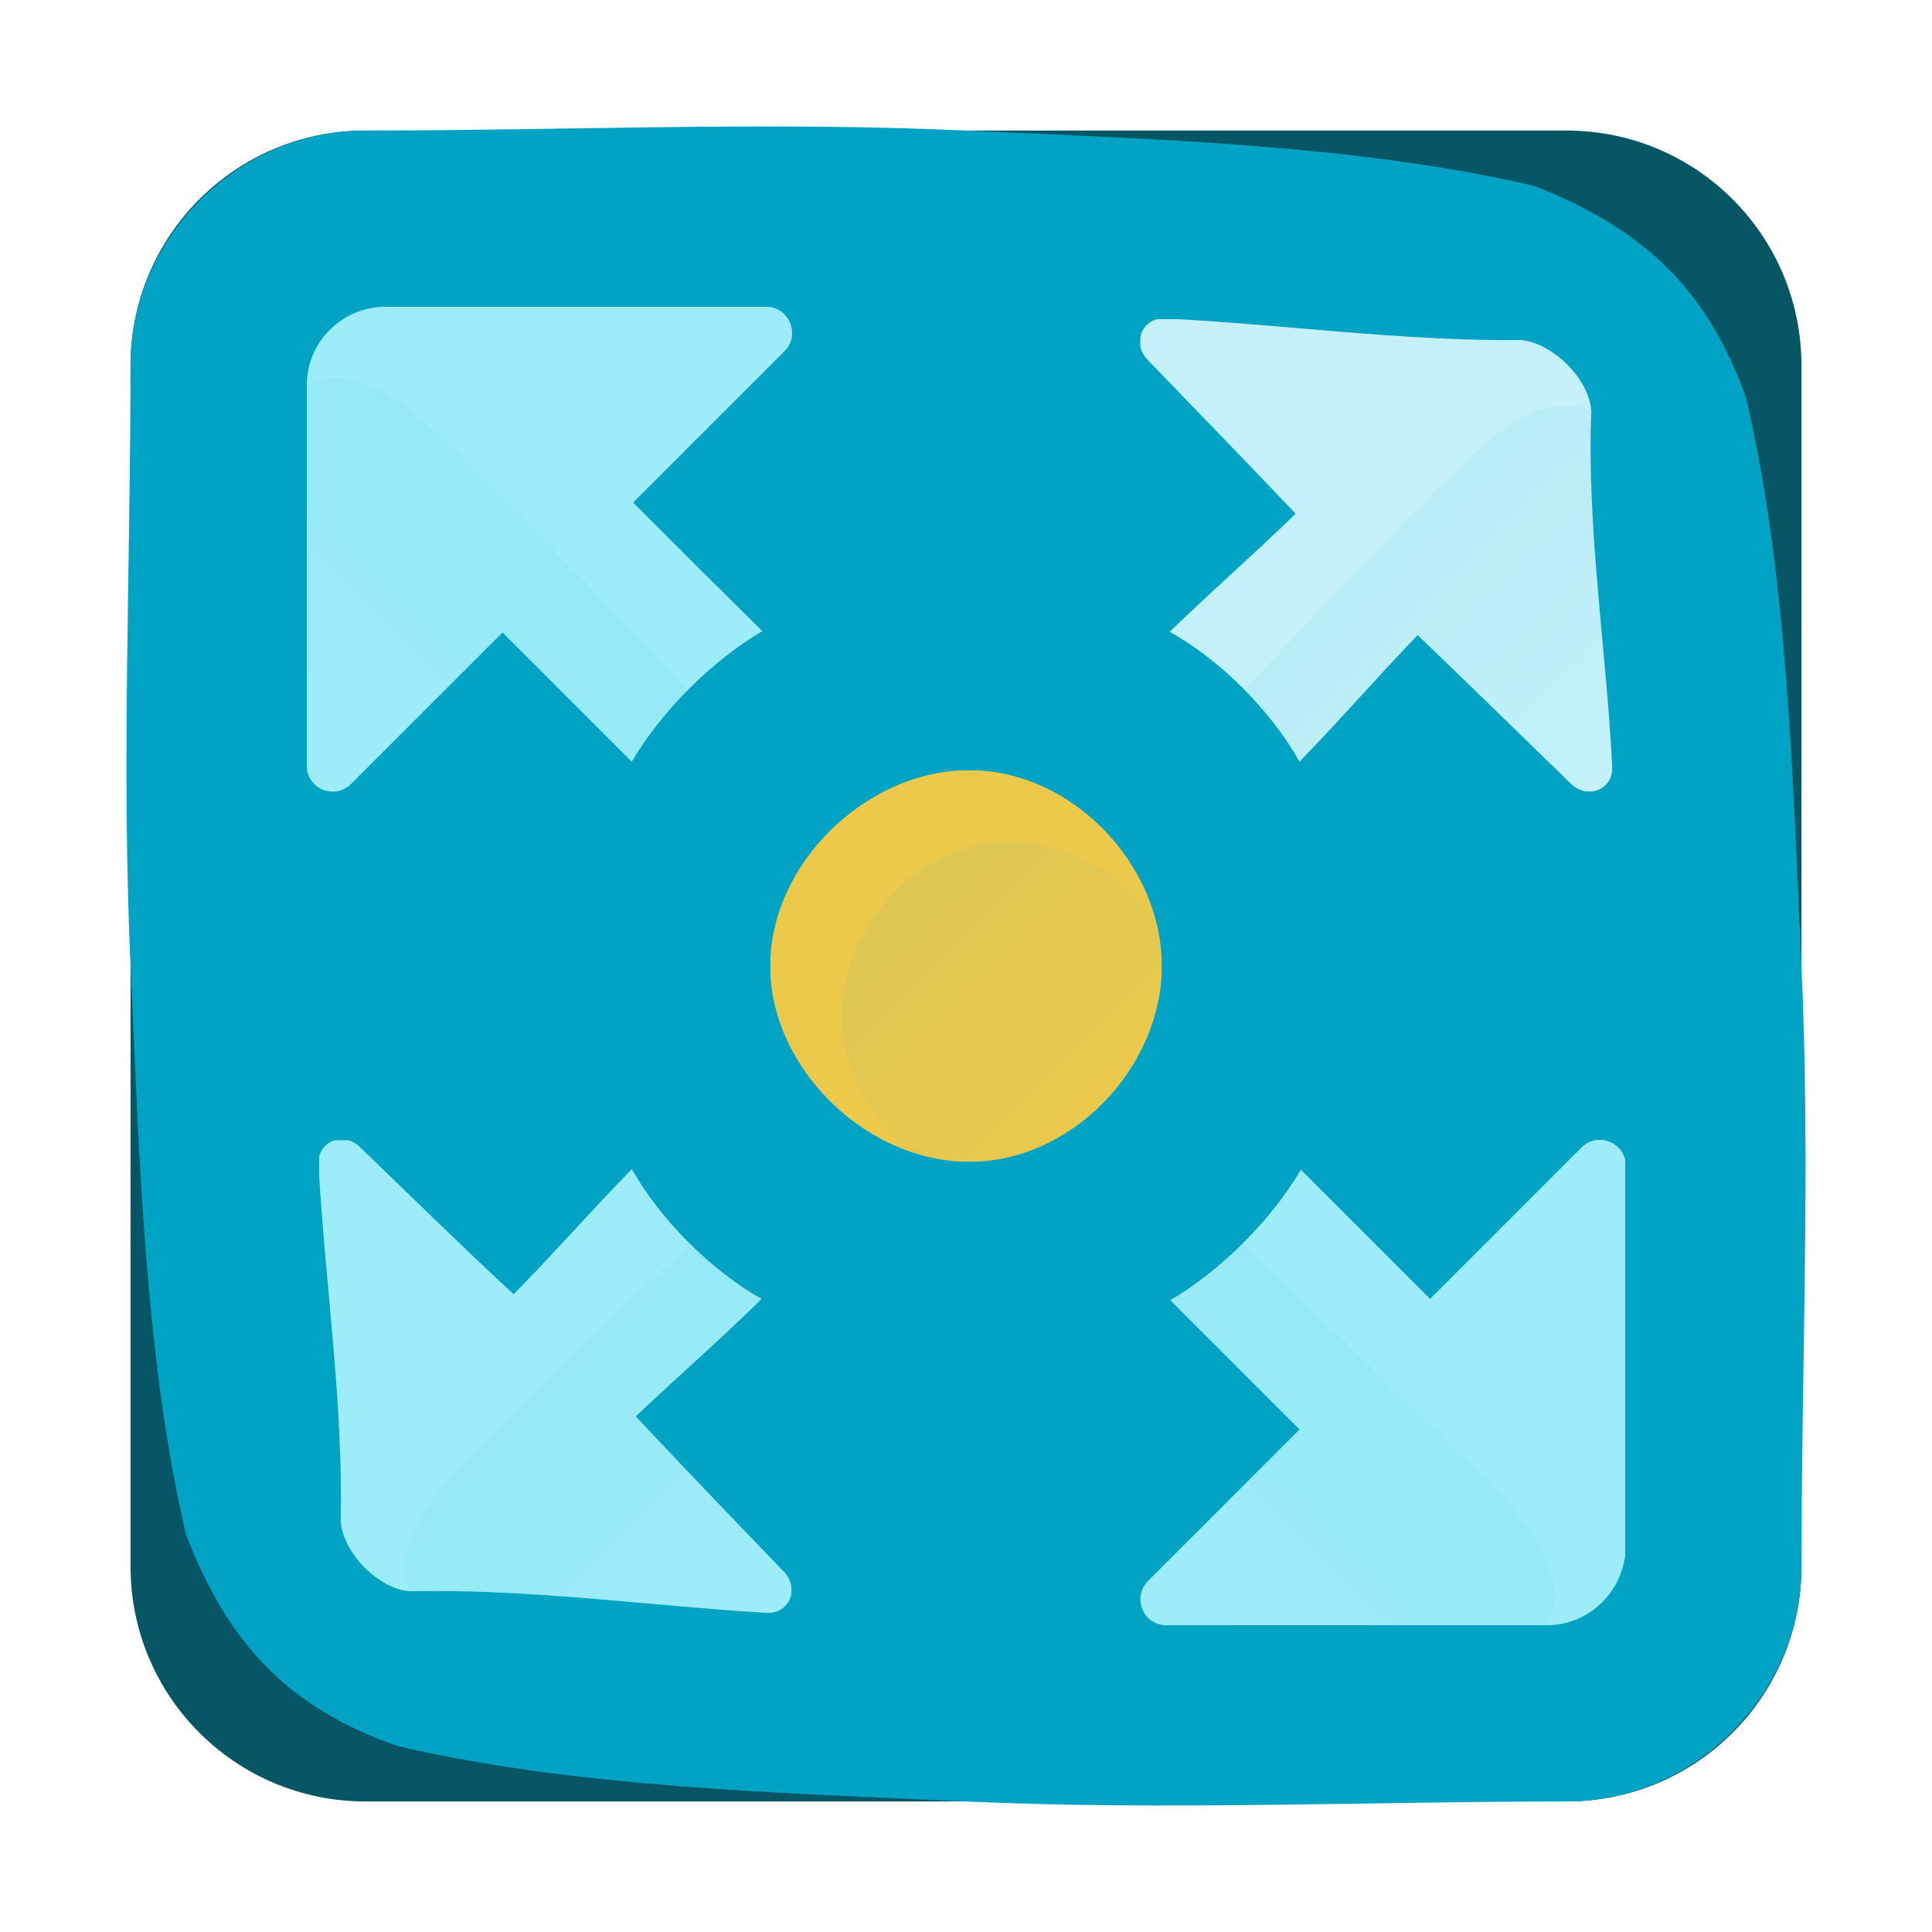
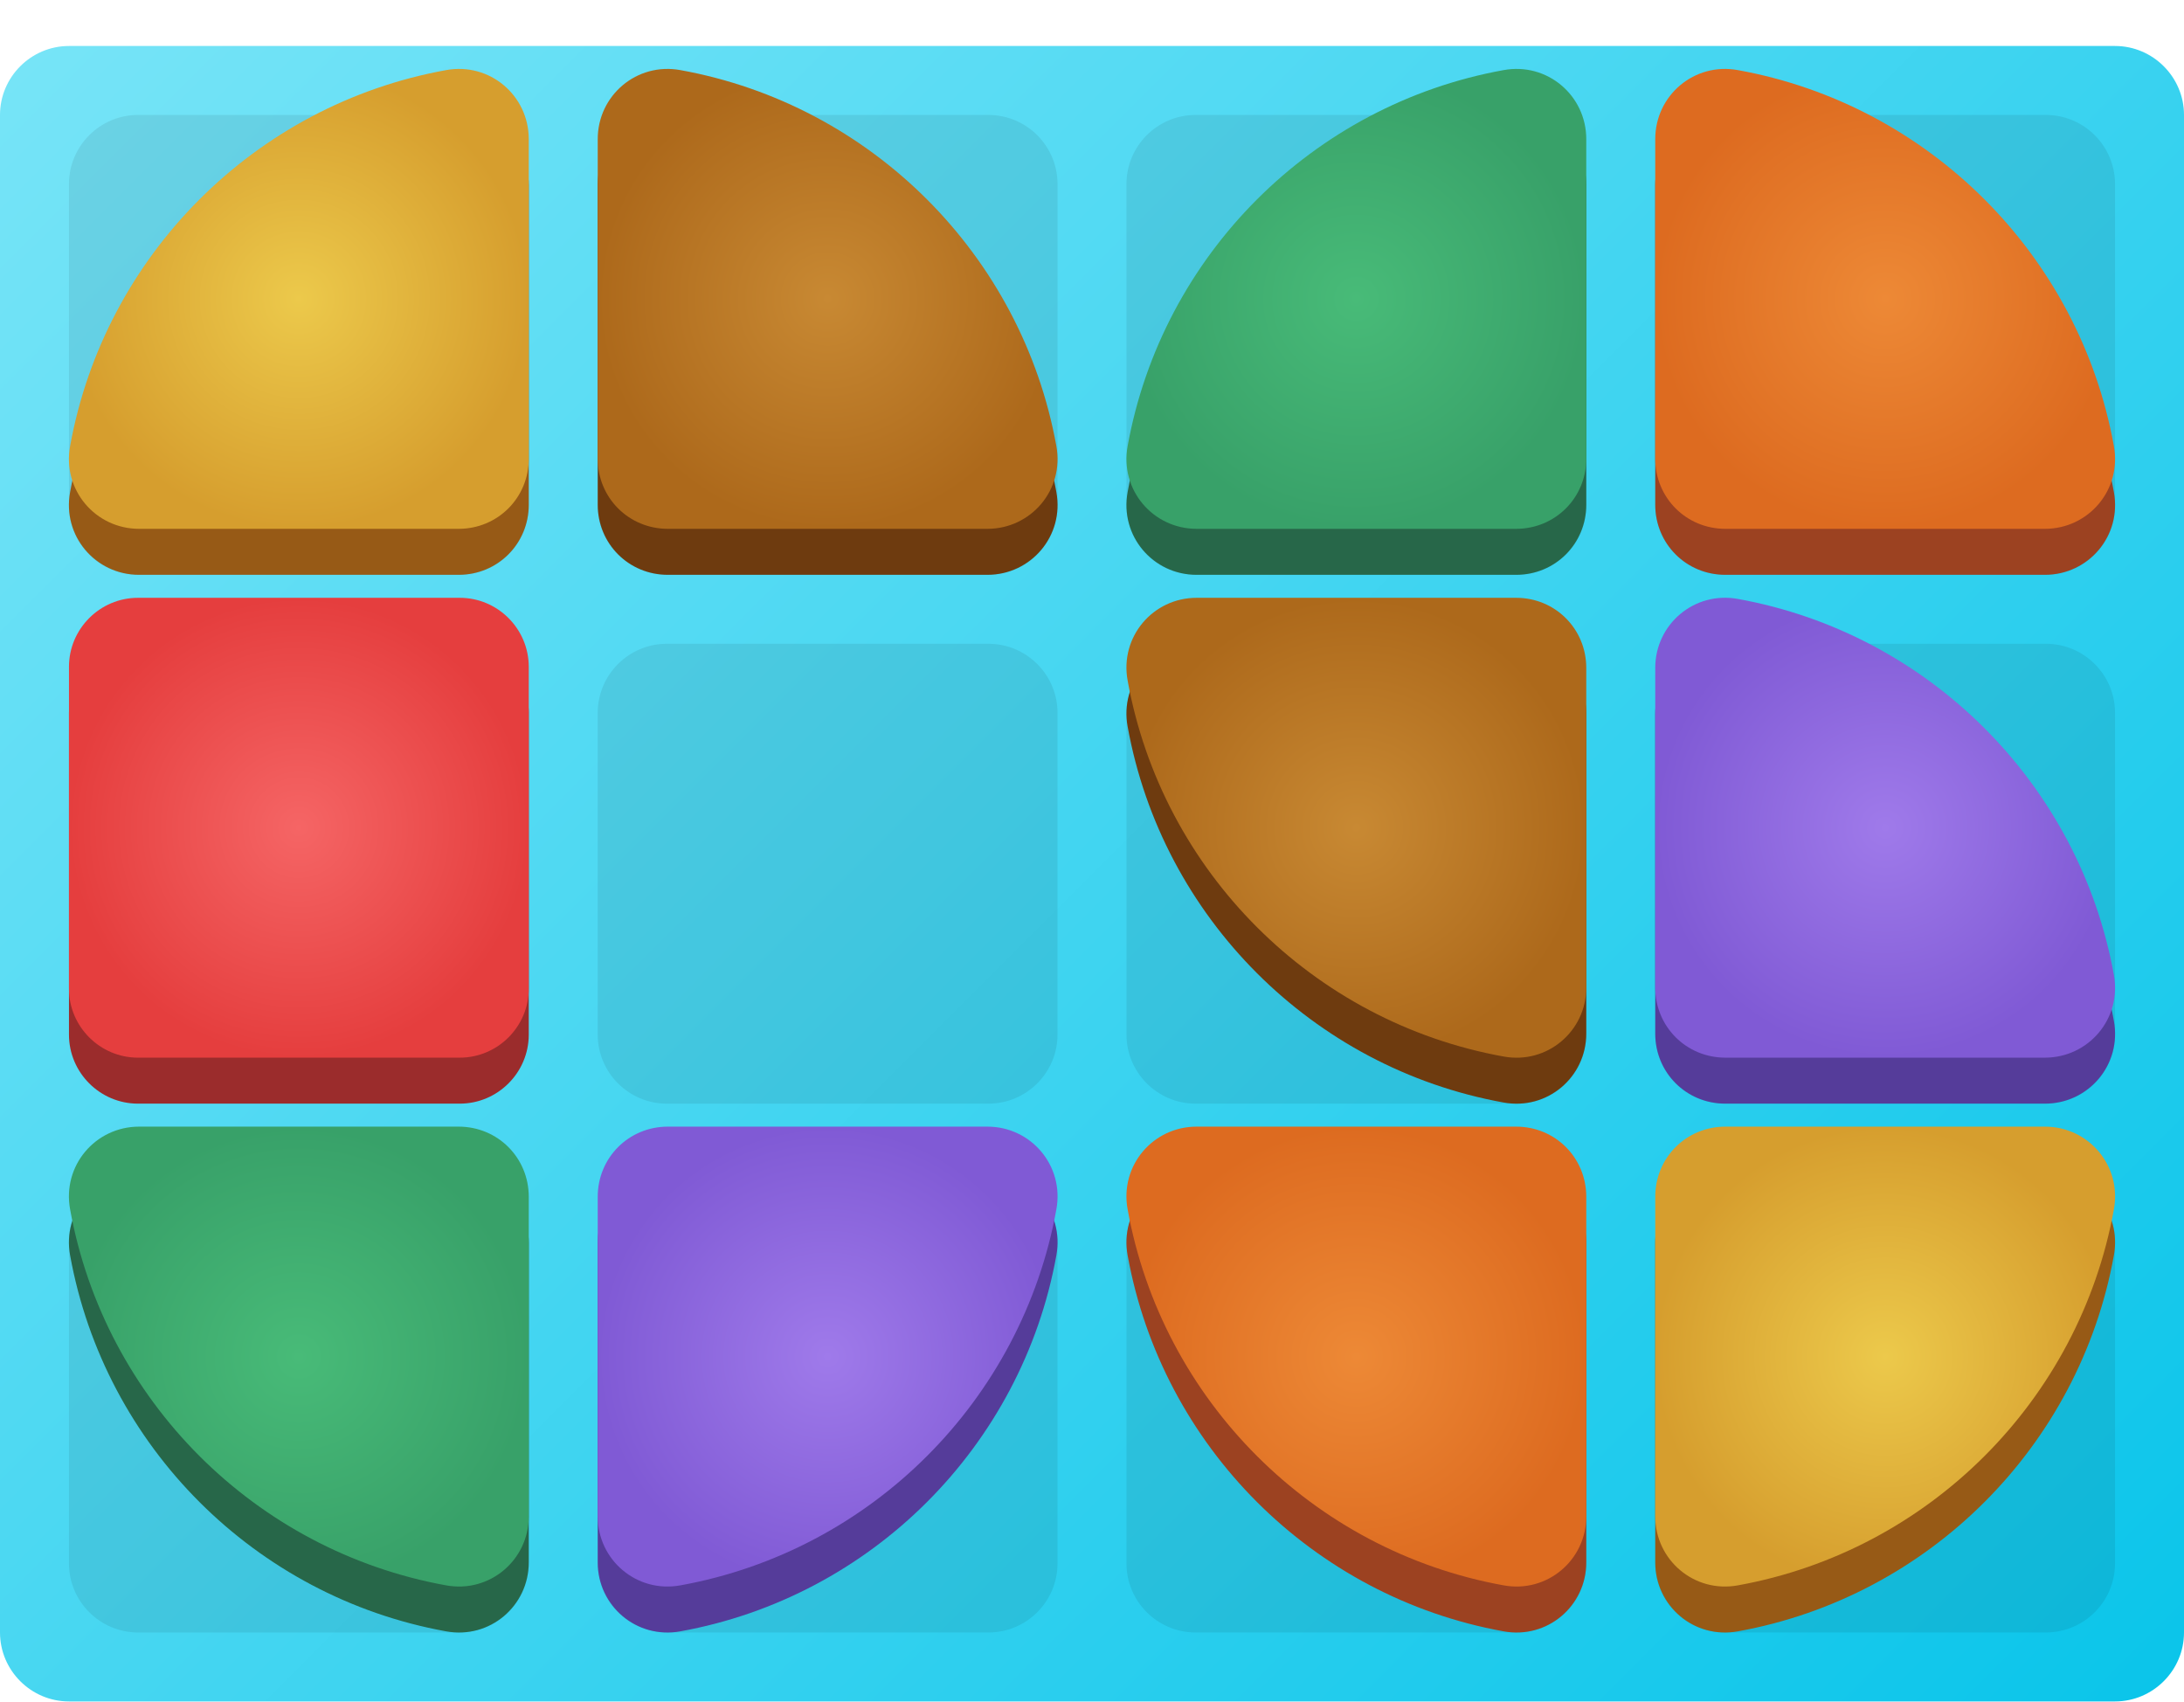
- <svg xmlns="http://www.w3.org/2000/svg" version="1.1" id="Layer_1" x="0px" y="0px" viewBox="0 0 296 296" style="enable-background:new 0 0 296 296;" xml:space="preserve">
+ <svg xmlns="http://www.w3.org/2000/svg" version="1.1" id="Layer_1" x="0px" y="0px" viewBox="0 0 190 148" style="enable-background:new 0 0 190 148;" xml:space="preserve">
  <style type="text/css">
- 	.st0{fill:#065666;}
- 	.st1{fill:#FF0000;}
- 	.st2{fill:#00A3C4;}
- 	.st3{filter:url(#Adobe_OpacityMaskFilter);}
- 	.st4{opacity:0.25;fill:url(#SVGID_00000119835806447093322590000011224932863079967893_);}
- 	.st5{mask:url(#SVGID_1_);fill:#ECC94B;}
- 	.st6{filter:url(#Adobe_OpacityMaskFilter_00000008832195033384221330000001327701261738946720_);}
- 	.st7{opacity:0.5;fill:url(#SVGID_00000016050641694370649130000014405120950421032600_);}
- 	.st8{mask:url(#SVGID_00000031173474395232214230000011165148089622679728_);fill:#9DECF9;}
- 	.st9{filter:url(#Adobe_OpacityMaskFilter_00000032634591379352221550000013317340820890731699_);}
- 	.st10{opacity:0.5;fill:url(#SVGID_00000065771339059270842630000002956739119220768651_);}
- 	.st11{mask:url(#SVGID_00000074416167543054983320000009209276570176739979_);fill:#9DECF9;}
- 	.st12{filter:url(#Adobe_OpacityMaskFilter_00000140732373264176767660000013895324078686809272_);}
- 	.st13{opacity:0.5;fill:url(#SVGID_00000067210001690076954590000011523116986363296936_);}
- 	.st14{mask:url(#SVGID_00000123434301194264166910000017614967887431011217_);fill:#C4F1F9;}
- 	.st15{filter:url(#Adobe_OpacityMaskFilter_00000152967451940180524940000003322962995625865919_);}
- 	.st16{opacity:0.5;fill:url(#SVGID_00000116207114496653895430000010171350519107226259_);}
- 	.st17{mask:url(#SVGID_00000042003005532601780570000015599685922761039747_);fill:#9DECF9;}
- 	.st18{filter:url(#Adobe_OpacityMaskFilter_00000140726949124044028410000011185912678878175382_);}
- 	.st19{opacity:0.25;fill:url(#SVGID_00000121240107922138959370000006805337311373801395_);}
- 	.st20{mask:url(#SVGID_00000136412053649674389230000003879849859703470976_);fill:#ECC94B;}
- 	.st21{filter:url(#Adobe_OpacityMaskFilter_00000070822704831566109960000002853146127035185031_);}
- 	.st22{opacity:0.5;fill:url(#SVGID_00000065787032200055849750000011291593218209411000_);}
- 	.st23{mask:url(#SVGID_00000152986491831770191560000009425602079112598457_);fill:#9DECF9;}
- 	.st24{filter:url(#Adobe_OpacityMaskFilter_00000070841167670923661930000012854198933292660382_);}
- 	.st25{opacity:0.5;fill:url(#SVGID_00000058577291461877390730000006670434243113048961_);}
- 	.st26{mask:url(#SVGID_00000070815658263565718960000001106684130257572776_);fill:#9DECF9;}
- 	.st27{filter:url(#Adobe_OpacityMaskFilter_00000165207494346958887520000008944118370379285917_);}
- 	.st28{opacity:0.5;fill:url(#SVGID_00000079485014991900640700000010731364092471219850_);}
- 	.st29{mask:url(#SVGID_00000038377524816100049920000001431696092390672301_);fill:#C4F1F9;}
- 	.st30{filter:url(#Adobe_OpacityMaskFilter_00000006692623884244332780000003311364922685141141_);}
- 	.st31{opacity:0.5;fill:url(#SVGID_00000159451993688027678210000009763050485479312282_);}
- 	.st32{mask:url(#SVGID_00000173851385537109152610000000061435495124786565_);fill:#9DECF9;}
+ 	.st0{fill:url(#SVGID_1_);}
+ 	.st1{opacity:7.500000e-02;}
+ 	.st2{fill:#6E3B0F;}
+ 	.st3{fill:#975A16;}
+ 	.st4{fill:#553C9A;}
+ 	.st5{fill:#276749;}
+ 	.st6{fill:#9C4221;}
+ 	.st7{fill:#9B2C2C;}
+ 	.st8{fill:url(#SVGID_00000051384603378568098810000009166758621814947718_);}
+ 	.st9{fill:url(#SVGID_00000171678807809332613240000002608928850531856561_);}
+ 	.st10{fill:url(#SVGID_00000135666312268480744370000001621436119318557611_);}
+ 	.st11{fill:url(#SVGID_00000145761019446434627550000012086809612750810038_);}
+ 	.st12{fill:url(#SVGID_00000165206283724482062920000012225950754625772724_);}
+ 	.st13{fill:url(#SVGID_00000090259241763158771140000000823879850344412549_);}
+ 	.st14{fill:url(#SVGID_00000057108542931470280030000013953290598617206923_);}
+ 	.st15{fill:url(#SVGID_00000148638822898125531670000017051129274386425489_);}
+ 	.st16{fill:url(#SVGID_00000147181806710487833060000000010281181915297928_);}
+ 	.st17{fill:url(#SVGID_00000105419263040064057010000000318267799672209065_);}
+ 	.st18{fill:url(#SVGID_00000008861230389755062140000008766025263299167108_);}
</style>
-   <path class="st0" d="M240,20H56c-19.9,0-36,16.1-36,36v184c0,19.9,16.1,36,36,36h184c19.9,0,36-16.1,36-36V56  C276,36.1,259.9,20,240,20z" />
-   <g>
-     <g>
-       <path class="st2" d="M235.1,28.5C207.9,22.1,176,21.3,148,20c-30.5-1.4-61.5,0-92,0c-19.6,0-36,16.4-36,36c0,30.5-1.4,61.5,0,92    c1.3,28,2.1,59.9,8.5,87.1c6.4,16.6,15.5,26.5,32.4,32.4c27.2,6.4,59.1,7.2,87.1,8.5c30.5,1.4,61.5,0,92,0c19.6,0,36-16.4,36-36    c0-30.5,1.4-61.5,0-92c-1.3-28-2.1-59.9-8.5-87.1C261.5,44.1,251.6,35,235.1,28.5z" />
-       <defs>
-         <filter id="Adobe_OpacityMaskFilter" filterUnits="userSpaceOnUse" x="118" y="118" width="60" height="60">
-           <feFlood style="flood-color:white;flood-opacity:1" result="back" />
-           <feBlend in="SourceGraphic" in2="back" mode="normal" />
-         </filter>
-       </defs>
-       <mask maskUnits="userSpaceOnUse" x="118" y="118" width="60" height="60" id="SVGID_1_">
-         <g class="st3">
-           <linearGradient id="SVGID_00000181085018866024487680000010634429629568061363_" gradientUnits="userSpaceOnUse" x1="136.796" y1="137.027" x2="173.743" y2="173.973">
-             <stop offset="0" style="stop-color:#D69E2E" />
-             <stop offset="3.681439e-02" style="stop-color:#D69E2E;stop-opacity:0.963" />
-             <stop offset="1" style="stop-color:#D69E2E;stop-opacity:0" />
-           </linearGradient>
-           <path style="opacity:0.25;fill:url(#SVGID_00000181085018866024487680000010634429629568061363_);" d="M129,155.5      c0-13.2,11.8-27.1,26.5-26.5c13.7,0.6,26.5,12.4,26.5,26.5c0,14.1-12.8,25.9-26.5,26.5C140.8,182.6,129,168.7,129,155.5z" />
-         </g>
-       </mask>
-       <path class="st5" d="M118,148c0-15.6,14.5-29.7,30-30c16-0.3,30,14.3,30,30s-14,30.3-30,30C132.5,177.7,118,163.6,118,148z" />
-       <defs>
-         <filter id="Adobe_OpacityMaskFilter_00000128470097757513751010000015402540789694735777_" filterUnits="userSpaceOnUse" x="174.6" y="174.6" width="74.4" height="74.4">
-           <feFlood style="flood-color:white;flood-opacity:1" result="back" />
-           <feBlend in="SourceGraphic" in2="back" mode="normal" />
-         </filter>
-       </defs>
-       <mask maskUnits="userSpaceOnUse" x="174.6" y="174.6" width="74.4" height="74.4" id="SVGID_00000103969024439191400220000003331285625335212174_">
-         <g style="filter:url(#Adobe_OpacityMaskFilter_00000128470097757513751010000015402540789694735777_);">
-           <linearGradient id="SVGID_00000067921180729057232830000007417821462359693465_" gradientUnits="userSpaceOnUse" x1="343.451" y1="79.572" x2="379.769" y2="115.891" gradientTransform="matrix(-4.489700e-11 1 -1 -4.489700e-11 296 -127.6488)">
-             <stop offset="0" style="stop-color:#C4F1F9" />
-             <stop offset="0.141" style="stop-color:#C4F1F9;stop-opacity:0.859" />
-             <stop offset="1" style="stop-color:#C4F1F9;stop-opacity:0" />
-           </linearGradient>
-           <path style="opacity:0.5;fill:url(#SVGID_00000067921180729057232830000007417821462359693465_);" d="M237,249      c-19.4,0-38.9,0-58.3,0c-3.6,0-5.3-4.3-2.8-6.8c7.7-7.7,15.4-15.4,23.2-23.2c-7.9-7.9-11.9-11.9-19.8-19.8      c4-2.4,7.6-5.3,10.9-8.5c13.6,12.3,26.6,25.5,39.6,38.4C242.3,241.7,237,249,237,249z" />
-         </g>
-       </mask>
-       <path style="mask:url(#SVGID_00000103969024439191400220000003331285625335212174_);fill:#9DECF9;" d="M237,249    c-19.4,0-38.9,0-58.3,0c-3.6,0-5.3-4.3-2.8-6.8c7.7-7.7,15.4-15.4,23.2-23.2c-7.9-7.9-11.9-11.9-19.8-19.8    c7.7-4.5,15.5-12.3,20-20c7.9,7.9,11.9,11.9,19.8,19.8c7.7-7.7,15.4-15.4,23.2-23.2c2.5-2.5,6.8-0.7,6.8,2.8c0,19.4,0,38.9,0,58.3    C249,243.6,243.6,249,237,249z" />
-       <defs>
-         <filter id="Adobe_OpacityMaskFilter_00000067195846326256474050000009687117723675325370_" filterUnits="userSpaceOnUse" x="48.9" y="174.7" width="72.4" height="72.5">
-           <feFlood style="flood-color:white;flood-opacity:1" result="back" />
-           <feBlend in="SourceGraphic" in2="back" mode="normal" />
-         </filter>
-       </defs>
-       <mask maskUnits="userSpaceOnUse" x="48.9" y="174.7" width="72.4" height="72.5" id="SVGID_00000145016411986133534240000010308486229883040396_">
-         <g style="filter:url(#Adobe_OpacityMaskFilter_00000067195846326256474050000009687117723675325370_);">
-           <linearGradient id="SVGID_00000043449668485507182730000011225460317484128398_" gradientUnits="userSpaceOnUse" x1="341.158" y1="-466.46" x2="376.668" y2="-430.95" gradientTransform="matrix(-4.489659e-11 1 1 4.489659e-11 548.3511 -127.6488)">
-             <stop offset="0" style="stop-color:#C4F1F9" />
-             <stop offset="0.141" style="stop-color:#C4F1F9;stop-opacity:0.859" />
-             <stop offset="1" style="stop-color:#C4F1F9;stop-opacity:0" />
-           </linearGradient>
-           <path style="opacity:0.5;fill:url(#SVGID_00000043449668485507182730000011225460317484128398_);" d="M62.9,243.8      c18-0.4,36.4,2.2,54.4,3.3c3.6,0.3,5.3-3.7,2.8-6.3c-7.6-7.9-15.2-15.8-22.7-23.8c7.2-6.8,11.4-10.3,19.3-18      c-4-2.4-7.6-5.2-10.9-8.4c-12.3,11-23.9,22.7-35.5,34.4C58.2,237.3,62.9,243.8,62.9,243.8z" />
-         </g>
-       </mask>
-       <path style="mask:url(#SVGID_00000145016411986133534240000010308486229883040396_);fill:#9DECF9;" d="M62.9,243.8    c18-0.4,36.4,2.2,54.4,3.3c3.6,0.3,5.3-3.7,2.8-6.3c-7.6-7.9-15.2-15.8-22.7-23.8c7.2-6.8,11.4-10.3,19.3-18    c-7.7-4.3-15.6-12.2-19.9-19.9c-7.6,7.9-11.2,12.1-18.1,19.2c-8-7.4-15.8-15.1-23.6-22.6c-2.6-2.5-6.6-0.7-6.3,2.8    c1,18,3.8,36.4,3.4,54.5C52.5,238,58.2,243.6,62.9,243.8z" />
-       <defs>
-         <filter id="Adobe_OpacityMaskFilter_00000062887681896860091350000009777755490023067783_" filterUnits="userSpaceOnUse" x="174.7" y="48.9" width="72.4" height="72.4">
-           <feFlood style="flood-color:white;flood-opacity:1" result="back" />
-           <feBlend in="SourceGraphic" in2="back" mode="normal" />
-         </filter>
-       </defs>
-       <mask maskUnits="userSpaceOnUse" x="174.7" y="48.9" width="72.4" height="72.4" id="SVGID_00000072273159653892591850000010172640908809567407_">
-         <g style="filter:url(#Adobe_OpacityMaskFilter_00000062887681896860091350000009777755490023067783_);">
-           <linearGradient id="SVGID_00000112630545002862447450000004254147897895362494_" gradientUnits="userSpaceOnUse" x1="213.392" y1="-173.407" x2="248.908" y2="-137.891" gradientTransform="matrix(1 0 0 1 0 255.2977)">
-             <stop offset="0" style="stop-color:#9DECF9" />
-             <stop offset="0.141" style="stop-color:#9DECF9;stop-opacity:0.859" />
-             <stop offset="1" style="stop-color:#9DECF9;stop-opacity:0" />
-           </linearGradient>
-           <path style="opacity:0.5;fill:url(#SVGID_00000112630545002862447450000004254147897895362494_);" d="M243.8,63.1      c-0.7,17.9,2.3,36.4,3.2,54.2c0.3,3.6-3.7,5.3-6.3,2.8c-7.8-7.6-15.6-15.2-23.5-22.8c-6.9,7.2-10.5,11.5-18.1,19.4      c-2.4-4-5.1-7.6-8.4-10.9c11-12.2,22.7-24.1,34.4-35.6C237.2,58.3,243.8,63.1,243.8,63.1z" />
-         </g>
-       </mask>
-       <path style="mask:url(#SVGID_00000072273159653892591850000010172640908809567407_);fill:#C4F1F9;" d="M243.8,63.1    c-0.7,17.9,2.3,36.4,3.2,54.2c0.3,3.6-3.7,5.3-6.3,2.8c-7.8-7.6-15.6-15.2-23.5-22.8c-6.9,7.2-10.5,11.5-18.1,19.4    c-4.3-7.7-12.1-15.6-19.9-19.9c7.9-7.6,12.2-11.2,19.3-18.1c-7.5-7.9-15.1-15.7-22.7-23.6c-2.5-2.6-0.7-6.6,2.8-6.3    c18.1,0.9,36.4,3.5,54.5,3.3C238,52.6,243.6,58.2,243.8,63.1z" />
-       <defs>
-         <filter id="Adobe_OpacityMaskFilter_00000096738849674408893210000005787259104267376565_" filterUnits="userSpaceOnUse" x="47" y="47" width="74.4" height="74.4">
-           <feFlood style="flood-color:white;flood-opacity:1" result="back" />
-           <feBlend in="SourceGraphic" in2="back" mode="normal" />
-         </filter>
-       </defs>
-       <mask maskUnits="userSpaceOnUse" x="47" y="47" width="74.4" height="74.4" id="SVGID_00000097488344931469831480000008874470059498515642_">
-         <g style="filter:url(#Adobe_OpacityMaskFilter_00000096738849674408893210000005787259104267376565_);">
-           <linearGradient id="SVGID_00000067235544194786431730000018223260537476091063_" gradientUnits="userSpaceOnUse" x1="343.451" y1="79.572" x2="379.769" y2="115.891" gradientTransform="matrix(-1 0 0 1 423.6488 0)">
-             <stop offset="0" style="stop-color:#C4F1F9" />
-             <stop offset="0.141" style="stop-color:#C4F1F9;stop-opacity:0.859" />
-             <stop offset="1" style="stop-color:#C4F1F9;stop-opacity:0" />
-           </linearGradient>
-           <path style="opacity:0.5;fill:url(#SVGID_00000067235544194786431730000018223260537476091063_);" d="M47,59      c0,19.4,0,38.9,0,58.3c0,3.6,4.3,5.3,6.8,2.8c7.7-7.7,15.4-15.4,23.2-23.2c7.9,7.9,11.9,11.9,19.8,19.8c2.4-4,5.3-7.6,8.5-10.9      C93,92.2,79.8,79.2,66.8,66.2C54.3,53.7,47,59,47,59z" />
-         </g>
-       </mask>
-       <path style="mask:url(#SVGID_00000097488344931469831480000008874470059498515642_);fill:#9DECF9;" d="M47,59    c0,19.4,0,38.9,0,58.3c0,3.6,4.3,5.3,6.8,2.8c7.7-7.7,15.4-15.4,23.2-23.2c7.9,7.9,11.9,11.9,19.8,19.8c4.5-7.7,12.3-15.5,20-20    C108.9,88.9,104.9,84.9,97,77c7.7-7.7,15.4-15.4,23.2-23.2c2.5-2.5,0.7-6.8-2.8-6.8c-19.4,0-38.9,0-58.3,0C52.4,47,47,52.4,47,59z    " />
-     </g>
-   </g>
+   <linearGradient id="SVGID_1_" gradientUnits="userSpaceOnUse" x1="13.257" y1="-5.743" x2="176.743" y2="157.743">
+     <stop offset="0" style="stop-color:#76E4F7" />
+     <stop offset="1" style="stop-color:#0BC5EA" />
+   </linearGradient>
+   <path class="st0" d="M184,148H6c-3.3,0-6-2.7-6-6V10c0-3.3,2.7-6,6-6h178c3.3,0,6,2.7,6,6v132C190,145.3,187.3,148,184,148z" />
+   <path class="st1" d="M132,96h-28c-3.3,0-6-2.7-6-6V62c0-3.3,2.7-6,6-6h28c3.3,0,6,2.7,6,6v28C138,93.3,135.3,96,132,96z" />
+   <path class="st1" d="M178,96h-28c-3.3,0-6-2.7-6-6V62c0-3.3,2.7-6,6-6h28c3.3,0,6,2.7,6,6v28C184,93.3,181.3,96,178,96z" />
+   <path class="st1" d="M40,50H12c-3.3,0-6-2.7-6-6V16c0-3.3,2.7-6,6-6h28c3.3,0,6,2.7,6,6v28C46,47.3,43.3,50,40,50z" />
+   <path class="st1" d="M40,142H12c-3.3,0-6-2.7-6-6v-28c0-3.3,2.7-6,6-6h28c3.3,0,6,2.7,6,6v28C46,139.3,43.3,142,40,142z" />
+   <path class="st1" d="M86,142H58c-3.3,0-6-2.7-6-6v-28c0-3.3,2.7-6,6-6h28c3.3,0,6,2.7,6,6v28C92,139.3,89.3,142,86,142z" />
+   <path class="st1" d="M132,142h-28c-3.3,0-6-2.7-6-6v-28c0-3.3,2.7-6,6-6h28c3.3,0,6,2.7,6,6v28C138,139.3,135.3,142,132,142z" />
+   <path class="st1" d="M178,142h-28c-3.3,0-6-2.7-6-6v-28c0-3.3,2.7-6,6-6h28c3.3,0,6,2.7,6,6v28C184,139.3,181.3,142,178,142z" />
+   <path class="st1" d="M86,50H58c-3.3,0-6-2.7-6-6V16c0-3.3,2.7-6,6-6h28c3.3,0,6,2.7,6,6v28C92,47.3,89.3,50,86,50z" />
+   <path class="st1" d="M132,50h-28c-3.3,0-6-2.7-6-6V16c0-3.3,2.7-6,6-6h28c3.3,0,6,2.7,6,6v28C138,47.3,135.3,50,132,50z" />
+   <path class="st1" d="M178,50h-28c-3.3,0-6-2.7-6-6V16c0-3.3,2.7-6,6-6h28c3.3,0,6,2.7,6,6v28C184,47.3,181.3,50,178,50z" />
+   <path class="st2" d="M85.9,50H58.1c-3.4,0-6.1-2.7-6.1-6.1V16.1c0-3.8,3.4-6.7,7.2-6c16.6,3,29.7,16.1,32.7,32.7  C92.6,46.6,89.7,50,85.9,50z" />
+   <path class="st3" d="M46,16.1v27.8c0,3.4-2.7,6.1-6.1,6.1H12.1c-3.8,0-6.7-3.4-6-7.2c3-16.6,16.1-29.7,32.7-32.7  C42.6,9.4,46,12.3,46,16.1z" />
+   <path class="st4" d="M52,135.9v-27.8c0-3.4,2.7-6.1,6.1-6.1h27.8c3.8,0,6.7,3.4,6,7.2c-3,16.6-16.1,29.7-32.7,32.7  C55.4,142.6,52,139.7,52,135.9z" />
+   <path class="st5" d="M46,135.9v-27.8c0-3.4-2.7-6.1-6.1-6.1H12.1c-3.8,0-6.7,3.4-6,7.2c3,16.6,16.1,29.7,32.7,32.7  C42.6,142.6,46,139.7,46,135.9z" />
+   <path class="st6" d="M177.9,50h-27.8c-3.4,0-6.1-2.7-6.1-6.1V16.1c0-3.8,3.4-6.7,7.2-6c16.6,3,29.7,16.1,32.7,32.7  C184.6,46.6,181.7,50,177.9,50z" />
+   <path class="st5" d="M138,16.1v27.8c0,3.4-2.7,6.1-6.1,6.1h-27.8c-3.8,0-6.7-3.4-6-7.2c3-16.6,16.1-29.7,32.7-32.7  C134.6,9.4,138,12.3,138,16.1z" />
+   <path class="st4" d="M177.9,96h-27.8c-3.4,0-6.1-2.7-6.1-6.1V62.1c0-3.8,3.4-6.7,7.2-6c16.6,3,29.7,16.1,32.7,32.7  C184.6,92.6,181.7,96,177.9,96z" />
+   <path class="st7" d="M40,96H12c-3.3,0-6-2.7-6-6V62c0-3.3,2.7-6,6-6h28c3.3,0,6,2.7,6,6v28C46,93.3,43.3,96,40,96z" />
+   <path class="st3" d="M144,135.9v-27.8c0-3.4,2.7-6.1,6.1-6.1h27.8c3.8,0,6.7,3.4,6,7.2c-3,16.6-16.1,29.7-32.7,32.7  C147.4,142.6,144,139.7,144,135.9z" />
+   <path class="st6" d="M138,135.9v-27.8c0-3.4-2.7-6.1-6.1-6.1h-27.8c-3.8,0-6.7,3.4-6,7.2c3,16.6,16.1,29.7,32.7,32.7  C134.6,142.6,138,139.7,138,135.9z" />
+   <path class="st2" d="M138,89.9V62.1c0-3.4-2.7-6.1-6.1-6.1h-27.8c-3.8,0-6.7,3.4-6,7.2c3,16.6,16.1,29.7,32.7,32.7  C134.6,96.6,138,93.7,138,89.9z" />
+   <radialGradient id="SVGID_00000072249253895031495890000003974873799523365052_" cx="72" cy="26" r="20" gradientUnits="userSpaceOnUse">
+     <stop offset="0" style="stop-color:#C88933" />
+     <stop offset="1" style="stop-color:#AD691B" />
+   </radialGradient>
+   <path style="fill:url(#SVGID_00000072249253895031495890000003974873799523365052_);" d="M85.9,46H58.1c-3.4,0-6.1-2.7-6.1-6.1V12.1  c0-3.8,3.4-6.7,7.2-6c16.6,3,29.7,16.1,32.7,32.7C92.6,42.6,89.7,46,85.9,46z" />
+   <radialGradient id="SVGID_00000160908416085842803570000005856495461549924486_" cx="26" cy="26" r="20" gradientUnits="userSpaceOnUse">
+     <stop offset="0" style="stop-color:#ECC94B" />
+     <stop offset="1" style="stop-color:#D69E2E" />
+   </radialGradient>
+   <path style="fill:url(#SVGID_00000160908416085842803570000005856495461549924486_);" d="M46,12.1v27.8c0,3.4-2.7,6.1-6.1,6.1H12.1  c-3.8,0-6.7-3.4-6-7.2c3-16.6,16.1-29.7,32.7-32.7C42.6,5.4,46,8.3,46,12.1z" />
+   <radialGradient id="SVGID_00000124883583358080669980000009652010920275284642_" cx="72" cy="118" r="20" gradientUnits="userSpaceOnUse">
+     <stop offset="0" style="stop-color:#9F7AEA" />
+     <stop offset="1" style="stop-color:#805AD5" />
+   </radialGradient>
+   <path style="fill:url(#SVGID_00000124883583358080669980000009652010920275284642_);" d="M52,131.9v-27.8c0-3.4,2.7-6.1,6.1-6.1  h27.8c3.8,0,6.7,3.4,6,7.2c-3,16.6-16.1,29.7-32.7,32.7C55.4,138.6,52,135.7,52,131.9z" />
+   <radialGradient id="SVGID_00000141442003116582848170000009374305667593944723_" cx="26" cy="118" r="20" gradientUnits="userSpaceOnUse">
+     <stop offset="0" style="stop-color:#48BB78" />
+     <stop offset="1" style="stop-color:#38A169" />
+   </radialGradient>
+   <path style="fill:url(#SVGID_00000141442003116582848170000009374305667593944723_);" d="M46,131.9v-27.8c0-3.4-2.7-6.1-6.1-6.1  H12.1c-3.8,0-6.7,3.4-6,7.2c3,16.6,16.1,29.7,32.7,32.7C42.6,138.6,46,135.7,46,131.9z" />
+   <radialGradient id="SVGID_00000114771948603549420590000001061016270255356825_" cx="164" cy="26" r="20" gradientUnits="userSpaceOnUse">
+     <stop offset="0" style="stop-color:#ED8936" />
+     <stop offset="1" style="stop-color:#DD6B20" />
+   </radialGradient>
+   <path style="fill:url(#SVGID_00000114771948603549420590000001061016270255356825_);" d="M177.9,46h-27.8c-3.4,0-6.1-2.7-6.1-6.1  V12.1c0-3.8,3.4-6.7,7.2-6c16.6,3,29.7,16.1,32.7,32.7C184.6,42.6,181.7,46,177.9,46z" />
+   <radialGradient id="SVGID_00000043420568978332118650000005292683519088533929_" cx="118" cy="26" r="20" gradientUnits="userSpaceOnUse">
+     <stop offset="0" style="stop-color:#48BB78" />
+     <stop offset="1" style="stop-color:#38A169" />
+   </radialGradient>
+   <path style="fill:url(#SVGID_00000043420568978332118650000005292683519088533929_);" d="M138,12.1v27.8c0,3.4-2.7,6.1-6.1,6.1  h-27.8c-3.8,0-6.7-3.4-6-7.2c3-16.6,16.1-29.7,32.7-32.7C134.6,5.4,138,8.3,138,12.1z" />
+   <radialGradient id="SVGID_00000105398820823349119390000014533890996144761269_" cx="164" cy="72" r="20" gradientUnits="userSpaceOnUse">
+     <stop offset="0" style="stop-color:#9F7AEA" />
+     <stop offset="1" style="stop-color:#805AD5" />
+   </radialGradient>
+   <path style="fill:url(#SVGID_00000105398820823349119390000014533890996144761269_);" d="M177.9,92h-27.8c-3.4,0-6.1-2.7-6.1-6.1  V58.1c0-3.8,3.4-6.7,7.2-6c16.6,3,29.7,16.1,32.7,32.7C184.6,88.6,181.7,92,177.9,92z" />
+   <radialGradient id="SVGID_00000073699419671019033200000002612724198646622630_" cx="26" cy="72" r="20" gradientUnits="userSpaceOnUse">
+     <stop offset="0" style="stop-color:#F56565" />
+     <stop offset="1" style="stop-color:#E53E3E" />
+   </radialGradient>
+   <path style="fill:url(#SVGID_00000073699419671019033200000002612724198646622630_);" d="M40,92H12c-3.3,0-6-2.7-6-6V58  c0-3.3,2.7-6,6-6h28c3.3,0,6,2.7,6,6v28C46,89.3,43.3,92,40,92z" />
+   <radialGradient id="SVGID_00000005251640210161327870000011853326546046123700_" cx="164" cy="118" r="20" gradientUnits="userSpaceOnUse">
+     <stop offset="0" style="stop-color:#ECC94B" />
+     <stop offset="1" style="stop-color:#D69E2E" />
+   </radialGradient>
+   <path style="fill:url(#SVGID_00000005251640210161327870000011853326546046123700_);" d="M144,131.9v-27.8c0-3.4,2.7-6.1,6.1-6.1  h27.8c3.8,0,6.7,3.4,6,7.2c-3,16.6-16.1,29.7-32.7,32.7C147.4,138.6,144,135.7,144,131.9z" />
+   <radialGradient id="SVGID_00000023269116464790262620000004549632295043511692_" cx="118" cy="118" r="20" gradientUnits="userSpaceOnUse">
+     <stop offset="0" style="stop-color:#ED8936" />
+     <stop offset="1" style="stop-color:#DD6B20" />
+   </radialGradient>
+   <path style="fill:url(#SVGID_00000023269116464790262620000004549632295043511692_);" d="M138,131.9v-27.8c0-3.4-2.7-6.1-6.1-6.1  h-27.8c-3.8,0-6.7,3.4-6,7.2c3,16.6,16.1,29.7,32.7,32.7C134.6,138.6,138,135.7,138,131.9z" />
+   <radialGradient id="SVGID_00000130640988275596049050000002025335675301825164_" cx="118" cy="72" r="20" gradientUnits="userSpaceOnUse">
+     <stop offset="0" style="stop-color:#C88933" />
+     <stop offset="1" style="stop-color:#AD691B" />
+   </radialGradient>
+   <path style="fill:url(#SVGID_00000130640988275596049050000002025335675301825164_);" d="M138,85.9V58.1c0-3.4-2.7-6.1-6.1-6.1  h-27.8c-3.8,0-6.7,3.4-6,7.2c3,16.6,16.1,29.7,32.7,32.7C134.6,92.6,138,89.7,138,85.9z" />
+   <path class="st1" d="M86,96H58c-3.3,0-6-2.7-6-6V62c0-3.3,2.7-6,6-6h28c3.3,0,6,2.7,6,6v28C92,93.3,89.3,96,86,96z" />
</svg>
